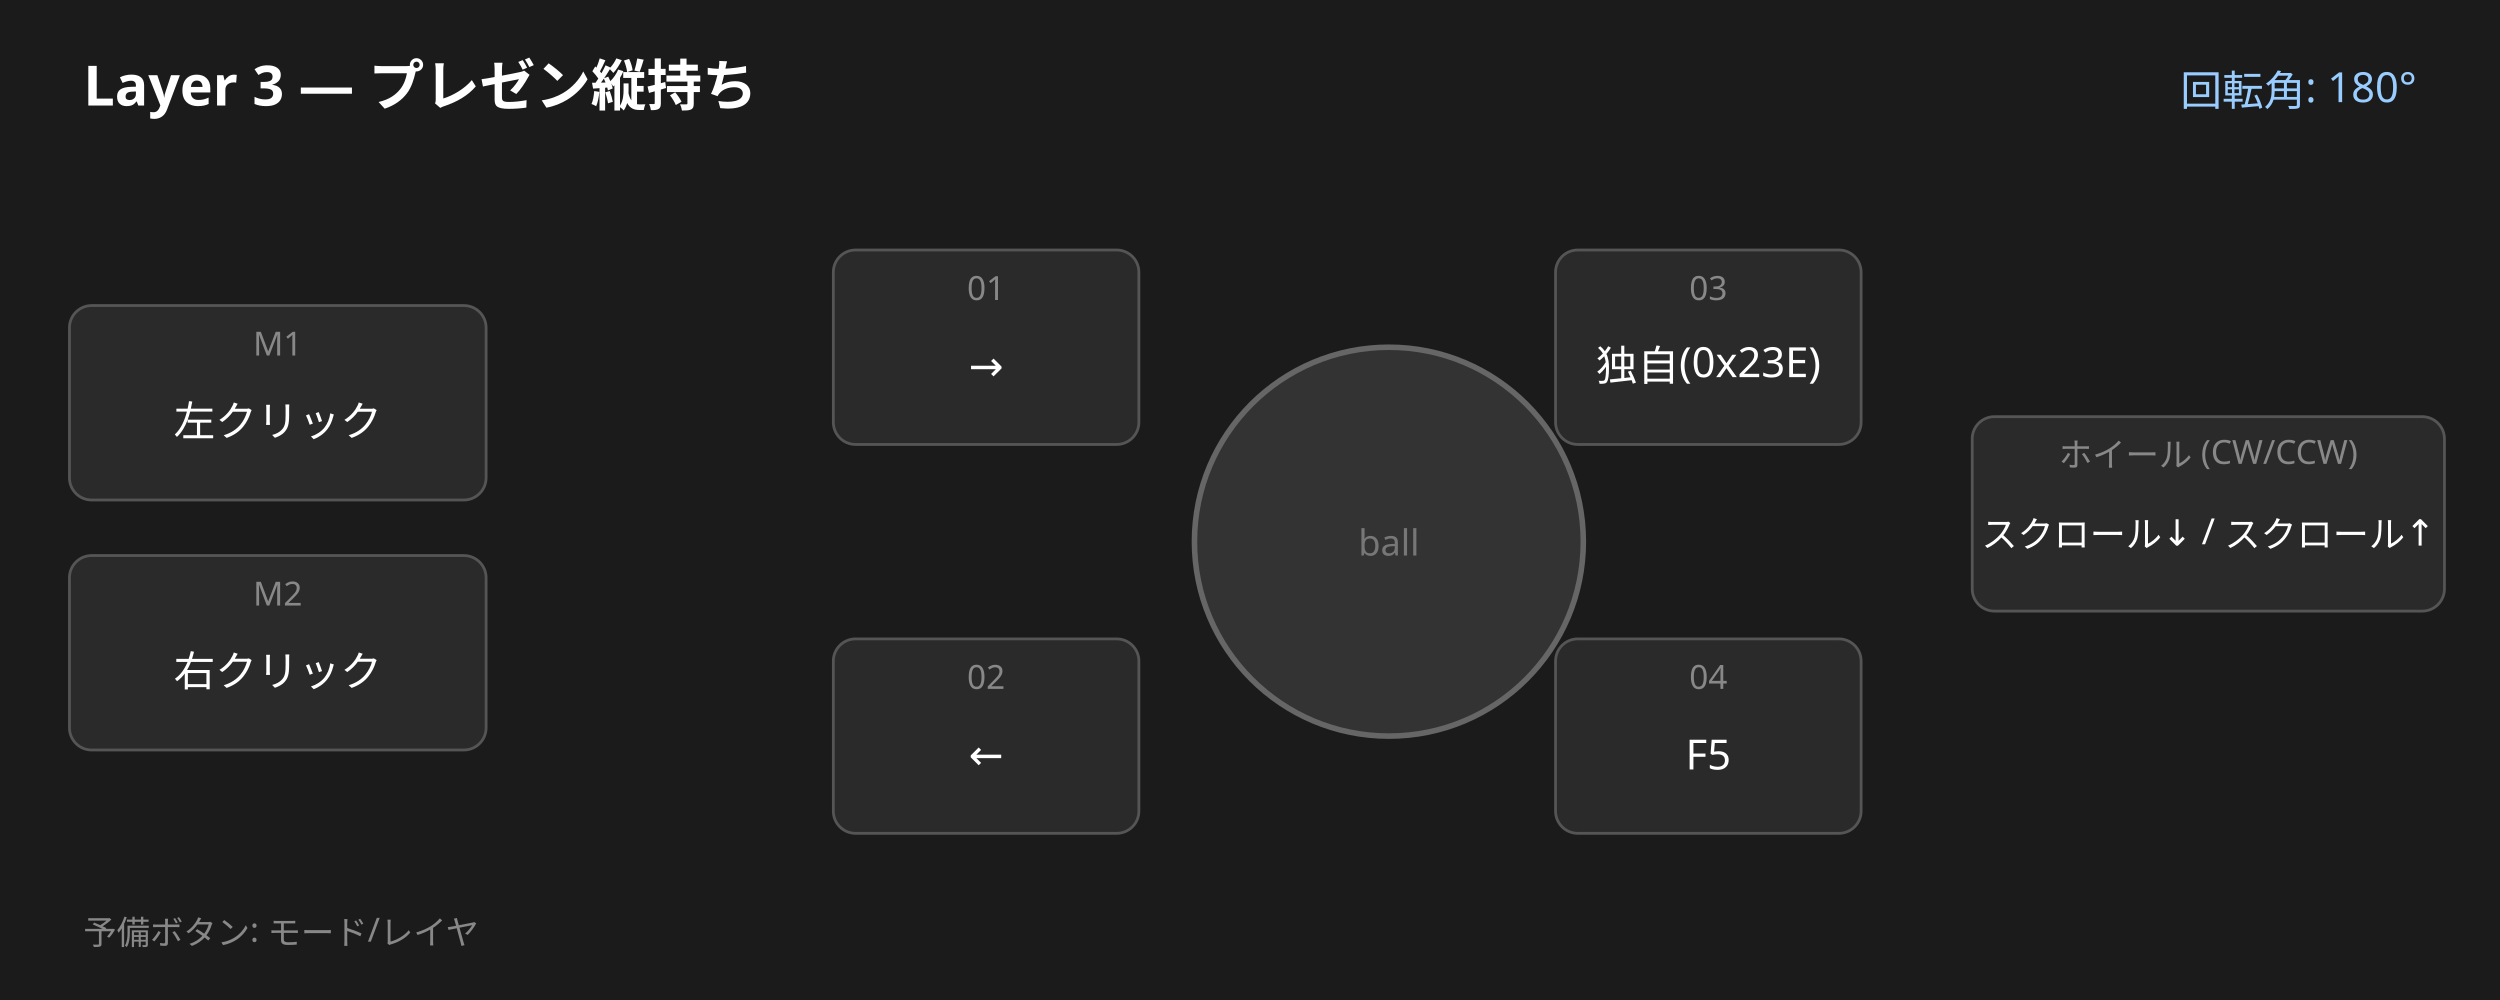
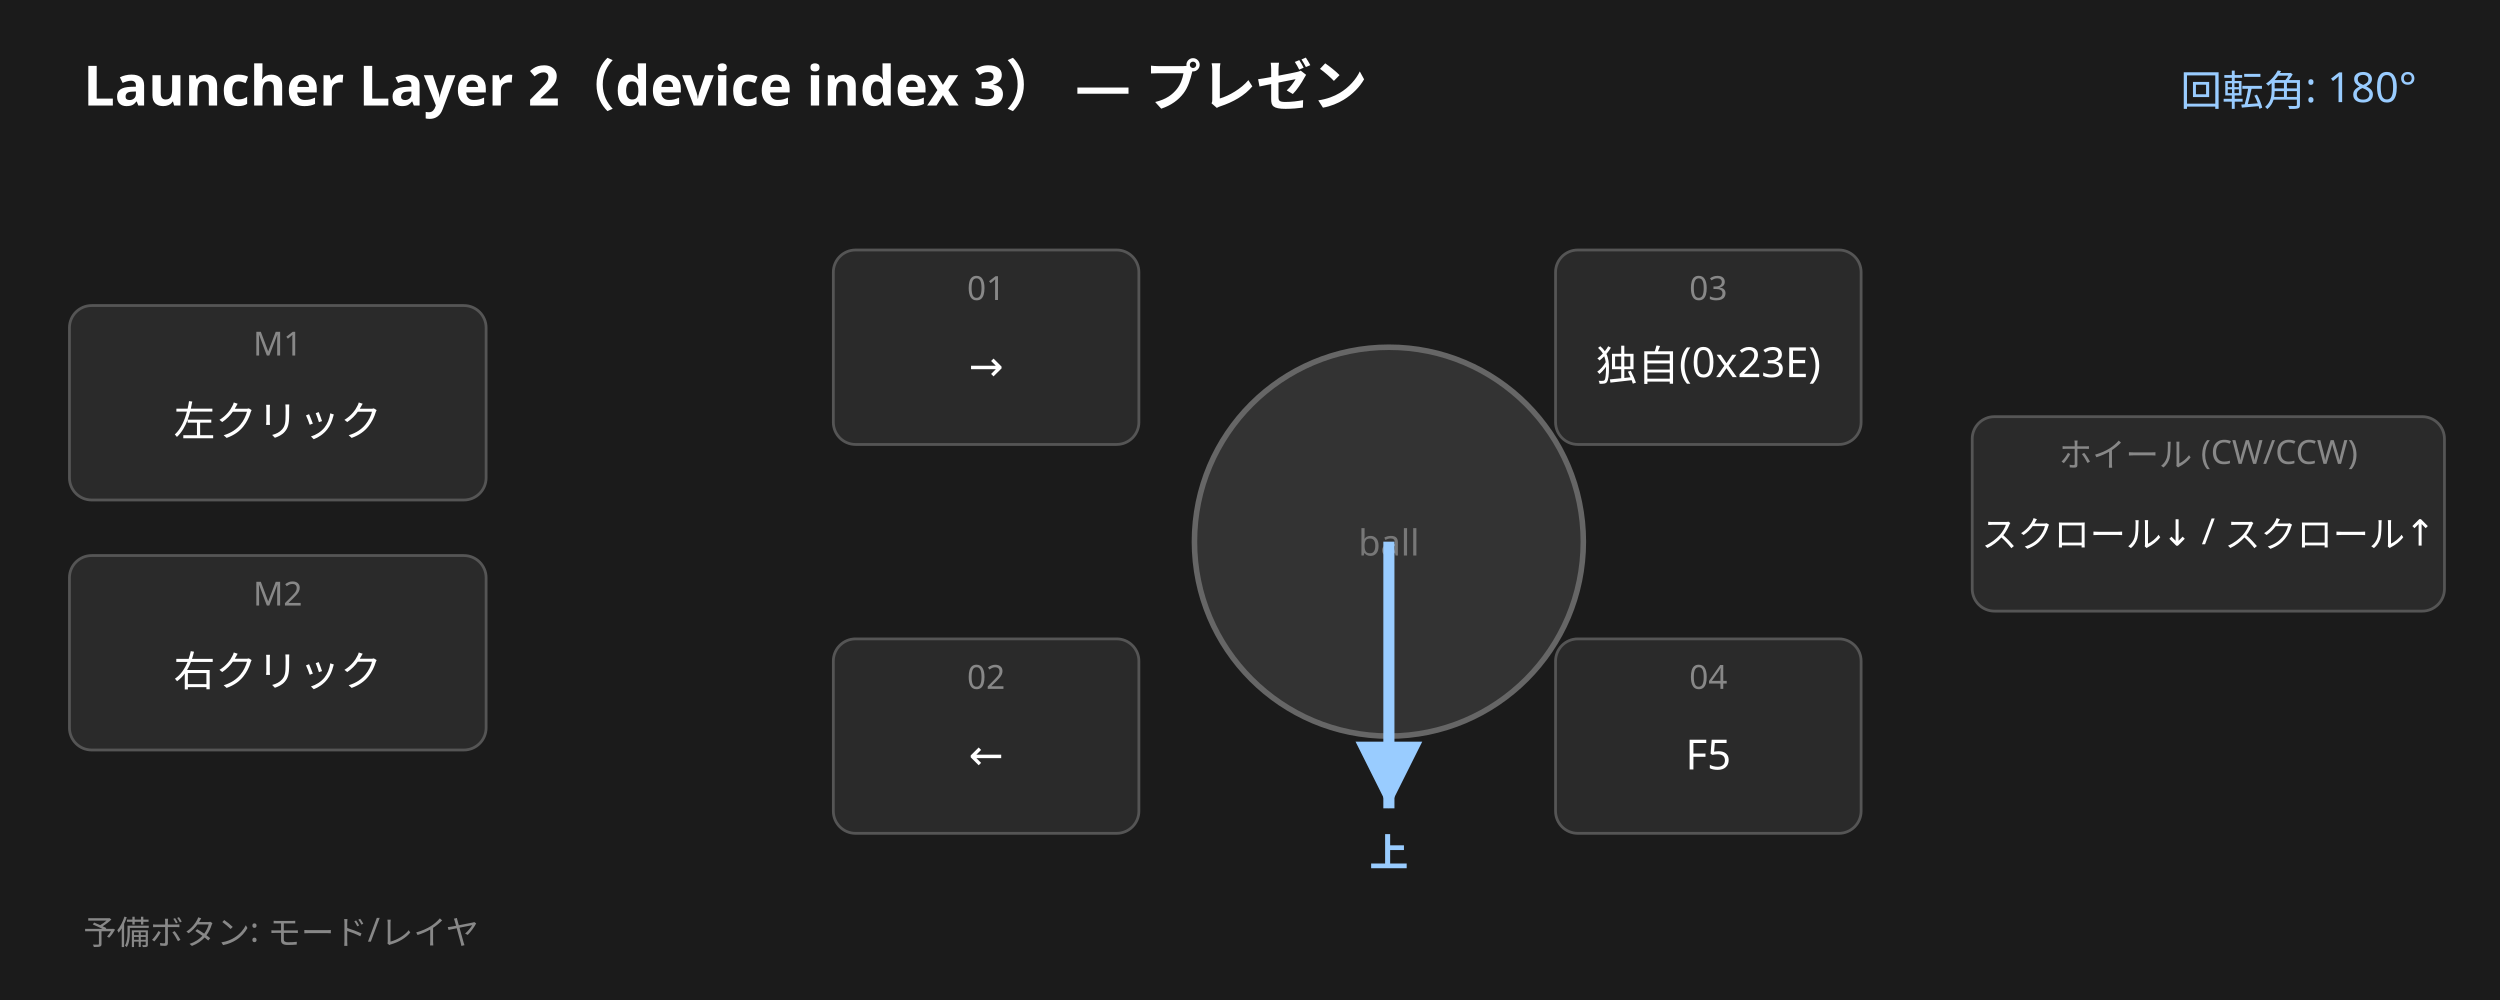
<svg xmlns="http://www.w3.org/2000/svg" width="900" height="360" viewBox="0 0 900 360" font-family="sans-serif">
+   <defs>
+     <marker id="up" markerWidth="10" markerHeight="10" refX="6" refY="3" orient="auto">
+       <path d="M0,0 L6,3 L0,6 Z" fill="#9cf" />
+     </marker>
+   </defs>
  <rect width="900" height="360" fill="#1b1b1b" />
-   <text x="30" y="38" fill="#fff" font-size="20" font-weight="bold">Layer 3 — プレゼン縦持ち</text>
+   <text x="30" y="38" fill="#fff" font-size="20" font-weight="bold">Launcher Layer 2（device index 3） — プレゼン</text>
  <text x="870" y="38" fill="#9cf" font-size="15" text-anchor="end">回転角: 180°</text>
  <rect x="25" y="110" width="150" height="70" rx="8" fill="#2a2a2a" stroke="#555" />
  <text x="100" y="128" fill="#888" font-size="12" text-anchor="middle">M1</text>
  <text x="100" y="157" fill="#fff" font-size="15" text-anchor="middle">左クリック</text>
  <rect x="25" y="200" width="150" height="70" rx="8" fill="#2a2a2a" stroke="#555" />
  <text x="100" y="218" fill="#888" font-size="12" text-anchor="middle">M2</text>
  <text x="100" y="247" fill="#fff" font-size="15" text-anchor="middle">右クリック</text>
  <rect x="300" y="90" width="110" height="70" rx="8" fill="#2a2a2a" stroke="#555" />
  <text x="355" y="108" fill="#888" font-size="12" text-anchor="middle">01</text>
  <text x="355" y="137" fill="#fff" font-size="15" text-anchor="middle">→</text>
  <rect x="300" y="230" width="110" height="70" rx="8" fill="#2a2a2a" stroke="#555" />
  <text x="355" y="248" fill="#888" font-size="12" text-anchor="middle">02</text>
  <text x="355" y="277" fill="#fff" font-size="15" text-anchor="middle">←</text>
  <circle cx="500" cy="195" r="70" fill="#333" stroke="#666" stroke-width="2" />
  <text x="500" y="200" fill="#777" font-size="13" text-anchor="middle">ball</text>
+   <line x1="500" y1="195" x2="500.0" y2="291.0" stroke="#9cf" stroke-width="4" marker-end="url(#up)" />
+   <text x="500.0" y="312.0" fill="#9cf" font-size="14" font-weight="bold" text-anchor="middle">上</text>
  <rect x="560" y="90" width="110" height="70" rx="8" fill="#2a2a2a" stroke="#555" />
  <text x="615" y="108" fill="#888" font-size="12" text-anchor="middle">03</text>
  <text x="615" y="137" fill="#fff" font-size="15" text-anchor="middle">独自(0x23E)</text>
  <rect x="560" y="230" width="110" height="70" rx="8" fill="#2a2a2a" stroke="#555" />
  <text x="615" y="248" fill="#888" font-size="12" text-anchor="middle">04</text>
  <text x="615" y="277" fill="#fff" font-size="15" text-anchor="middle">F5</text>
  <rect x="710" y="150" width="170" height="70" rx="8" fill="#2a2a2a" stroke="#555" />
  <text x="795" y="168" fill="#888" font-size="12" text-anchor="middle">ホイール (CW/CCW)</text>
  <text x="795" y="197" fill="#fff" font-size="13" text-anchor="middle">スクロール↓ / スクロール↑</text>
  <text x="30" y="340" fill="#888" font-size="12">予備ボタン: モード/レイヤ</text>
</svg>
